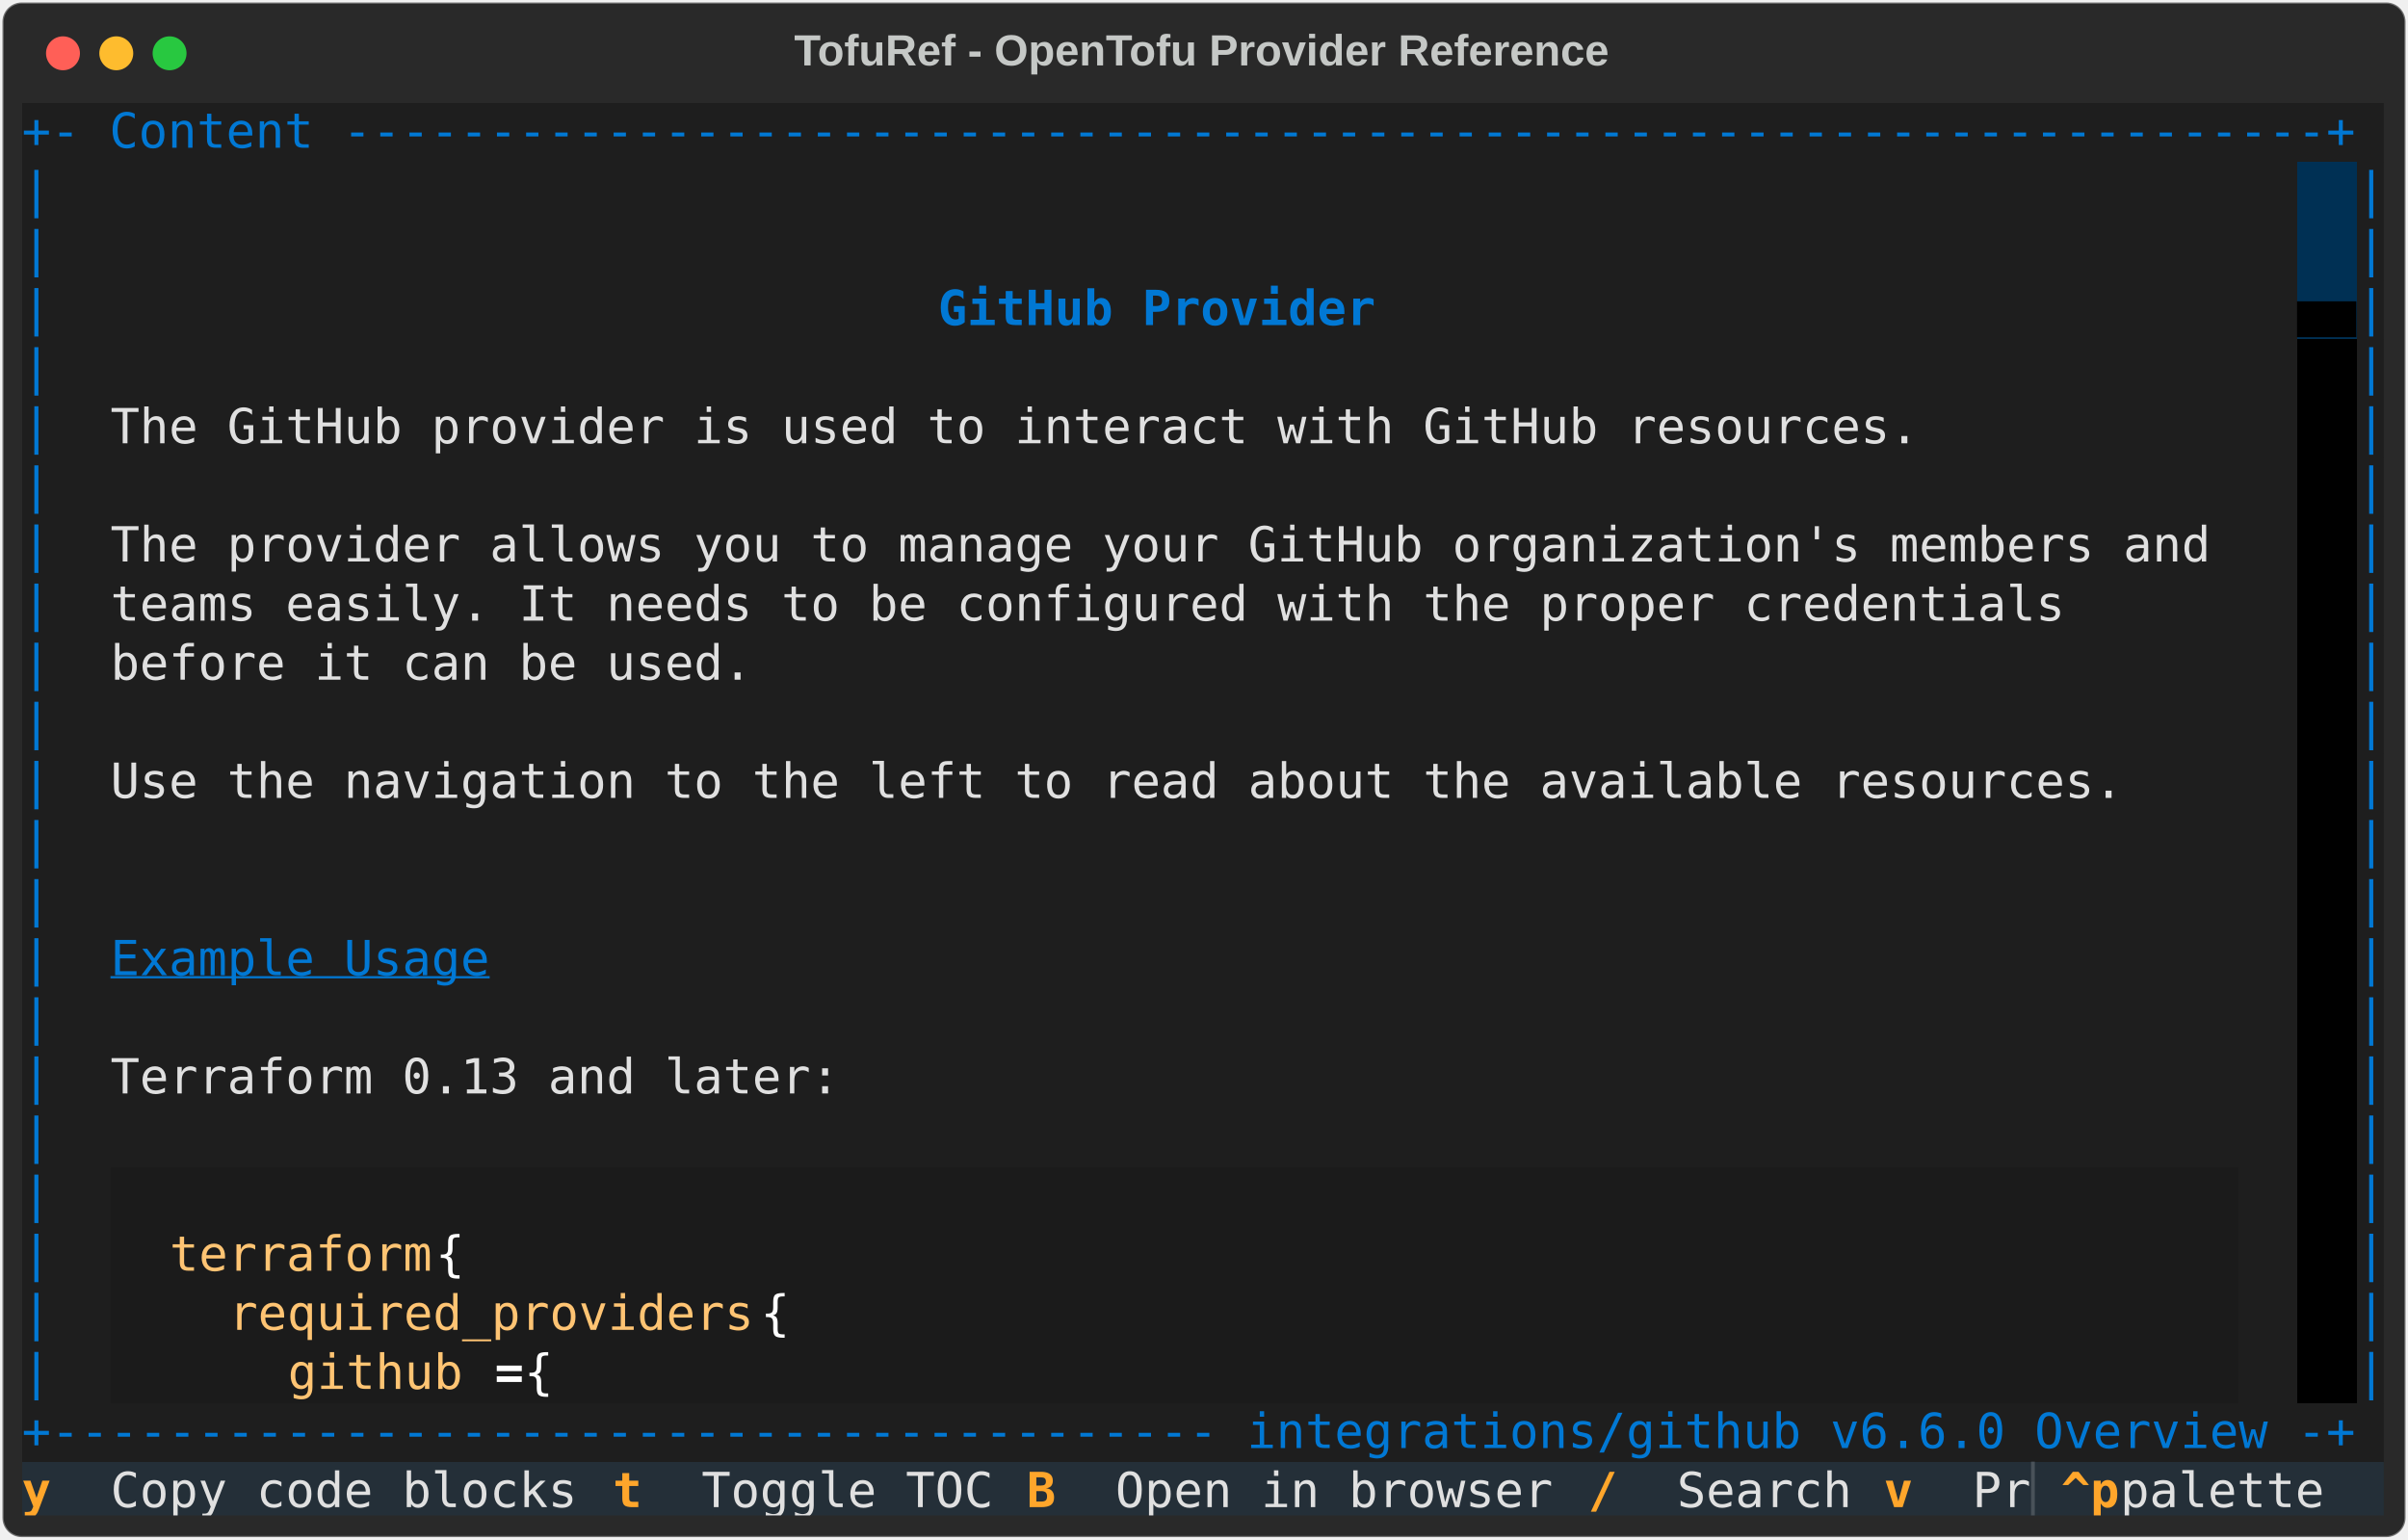
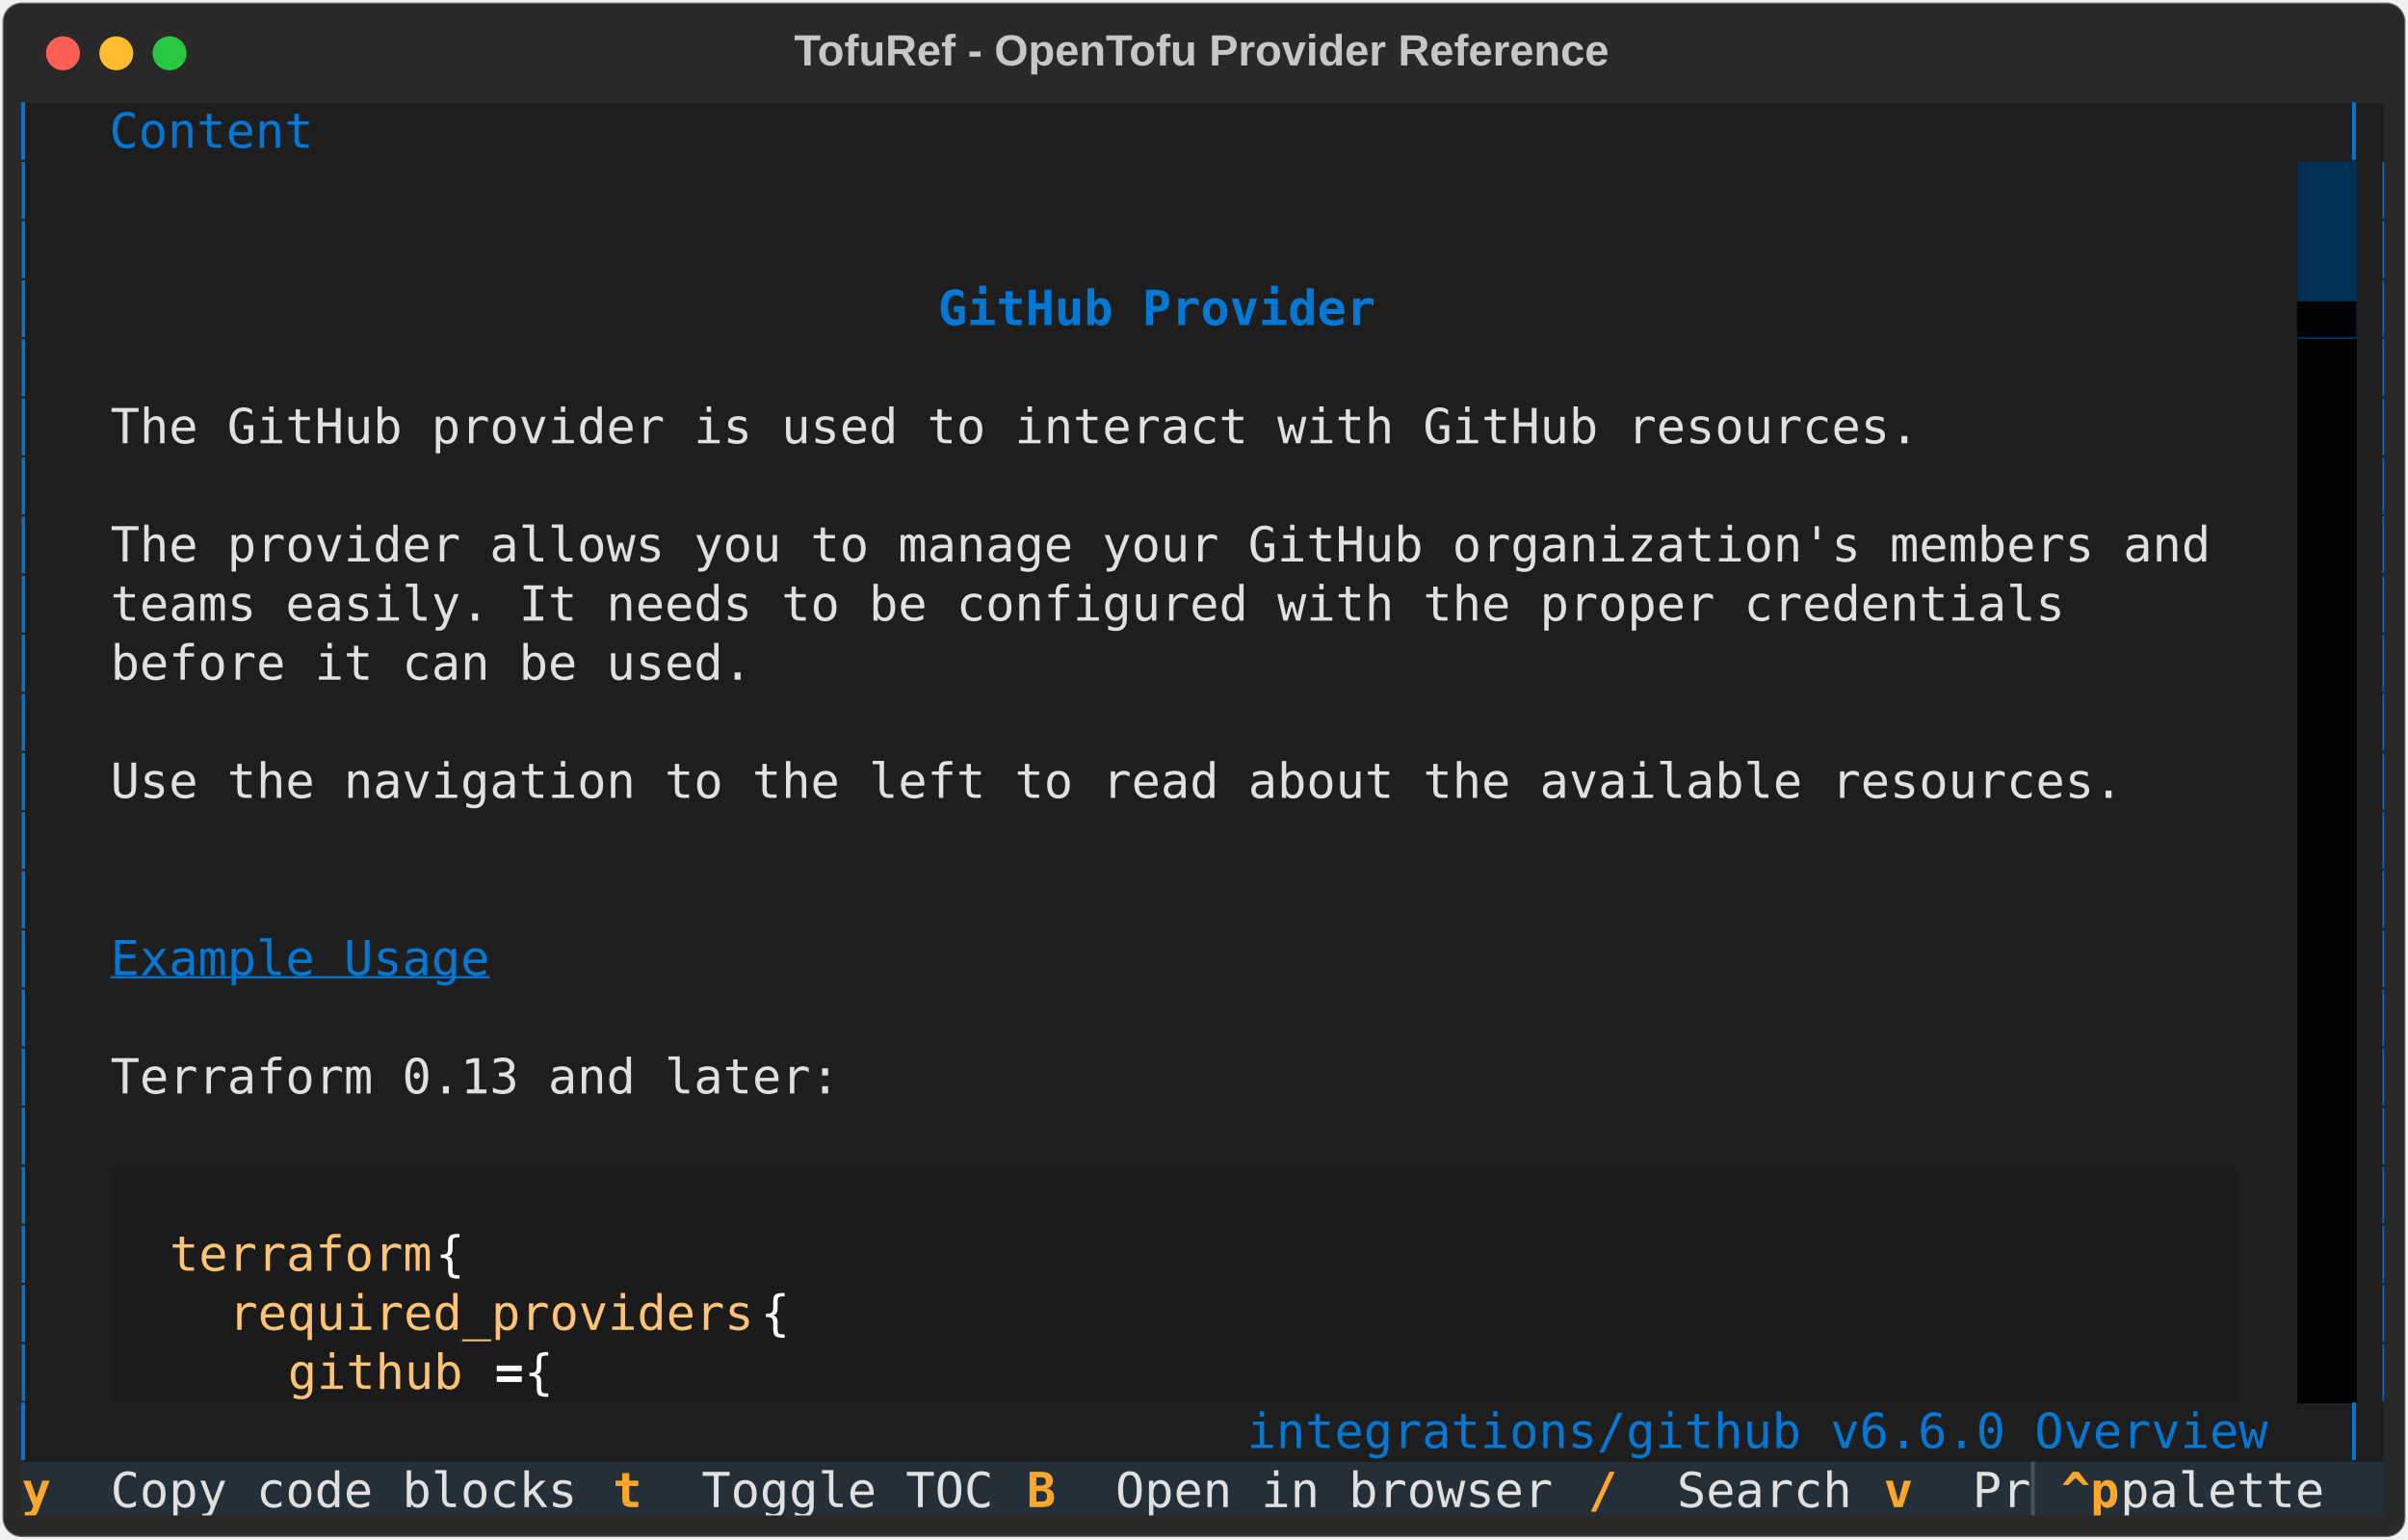
<svg xmlns="http://www.w3.org/2000/svg" class="rich-terminal" viewBox="0 0 994 635.6">
  <style>

    @font-face {
        font-family: "Fira Code";
        src: local("FiraCode-Regular"),
                url("https://cdnjs.cloudflare.com/ajax/libs/firacode/6.2.0/woff2/FiraCode-Regular.woff2") format("woff2"),
                url("https://cdnjs.cloudflare.com/ajax/libs/firacode/6.2.0/woff/FiraCode-Regular.woff") format("woff");
        font-style: normal;
        font-weight: 400;
    }
    @font-face {
        font-family: "Fira Code";
        src: local("FiraCode-Bold"),
                url("https://cdnjs.cloudflare.com/ajax/libs/firacode/6.2.0/woff2/FiraCode-Bold.woff2") format("woff2"),
                url("https://cdnjs.cloudflare.com/ajax/libs/firacode/6.2.0/woff/FiraCode-Bold.woff") format("woff");
        font-style: bold;
        font-weight: 700;
    }

    .terminal-matrix {
        font-family: Fira Code, monospace;
        font-size: 20px;
        line-height: 24.4px;
        font-variant-east-asian: full-width;
    }

    .terminal-title {
        font-size: 18px;
        font-weight: bold;
        font-family: arial;
    }

    .terminal-r1 { fill: #0178d4 }
.terminal-r2 { fill: #c5c8c6 }
.terminal-r3 { fill: #1e1e1e }
.terminal-r4 { fill: #0178d4;font-weight: bold }
.terminal-r5 { fill: #000000 }
.terminal-r6 { fill: #e0e0e0 }
.terminal-r7 { fill: #0178d4;text-decoration: underline; }
.terminal-r8 { fill: #ffc473 }
.terminal-r9 { fill: #ffffff }
.terminal-r10 { fill: #d2d2d2 }
.terminal-r11 { fill: #ffffff;font-weight: bold }
.terminal-r12 { fill: #ffa62b;font-weight: bold }
.terminal-r13 { fill: #495259 }
    </style>
  <defs>
    <clipPath id="terminal-clip-terminal">
      <rect x="0" y="0" width="975.0" height="584.6" />
    </clipPath>
    <clipPath id="terminal-line-0">
      <rect x="0" y="1.5" width="976" height="24.65" />
    </clipPath>
    <clipPath id="terminal-line-1">
      <rect x="0" y="25.9" width="976" height="24.65" />
    </clipPath>
    <clipPath id="terminal-line-2">
      <rect x="0" y="50.3" width="976" height="24.65" />
    </clipPath>
    <clipPath id="terminal-line-3">
      <rect x="0" y="74.7" width="976" height="24.65" />
    </clipPath>
    <clipPath id="terminal-line-4">
      <rect x="0" y="99.1" width="976" height="24.65" />
    </clipPath>
    <clipPath id="terminal-line-5">
      <rect x="0" y="123.5" width="976" height="24.65" />
    </clipPath>
    <clipPath id="terminal-line-6">
      <rect x="0" y="147.9" width="976" height="24.65" />
    </clipPath>
    <clipPath id="terminal-line-7">
      <rect x="0" y="172.3" width="976" height="24.65" />
    </clipPath>
    <clipPath id="terminal-line-8">
      <rect x="0" y="196.7" width="976" height="24.65" />
    </clipPath>
    <clipPath id="terminal-line-9">
      <rect x="0" y="221.1" width="976" height="24.65" />
    </clipPath>
    <clipPath id="terminal-line-10">
      <rect x="0" y="245.5" width="976" height="24.65" />
    </clipPath>
    <clipPath id="terminal-line-11">
      <rect x="0" y="269.9" width="976" height="24.65" />
    </clipPath>
    <clipPath id="terminal-line-12">
      <rect x="0" y="294.3" width="976" height="24.65" />
    </clipPath>
    <clipPath id="terminal-line-13">
      <rect x="0" y="318.7" width="976" height="24.65" />
    </clipPath>
    <clipPath id="terminal-line-14">
      <rect x="0" y="343.1" width="976" height="24.65" />
    </clipPath>
    <clipPath id="terminal-line-15">
      <rect x="0" y="367.5" width="976" height="24.65" />
    </clipPath>
    <clipPath id="terminal-line-16">
      <rect x="0" y="391.9" width="976" height="24.65" />
    </clipPath>
    <clipPath id="terminal-line-17">
      <rect x="0" y="416.3" width="976" height="24.65" />
    </clipPath>
    <clipPath id="terminal-line-18">
      <rect x="0" y="440.7" width="976" height="24.65" />
    </clipPath>
    <clipPath id="terminal-line-19">
      <rect x="0" y="465.1" width="976" height="24.65" />
    </clipPath>
    <clipPath id="terminal-line-20">
      <rect x="0" y="489.5" width="976" height="24.65" />
    </clipPath>
    <clipPath id="terminal-line-21">
      <rect x="0" y="513.9" width="976" height="24.65" />
    </clipPath>
    <clipPath id="terminal-line-22">
      <rect x="0" y="538.3" width="976" height="24.65" />
    </clipPath>
  </defs>
  <rect fill="#292929" stroke="rgba(255,255,255,0.35)" stroke-width="1" x="1" y="1" width="992" height="633.6" rx="8" />
  <text class="terminal-title" fill="#c5c8c6" text-anchor="middle" x="496" y="27">TofuRef - OpenTofu Provider Reference</text>
  <g transform="translate(26,22)">
    <circle cx="0" cy="0" r="7" fill="#ff5f57" />
    <circle cx="22" cy="0" r="7" fill="#febc2e" />
    <circle cx="44" cy="0" r="7" fill="#28c840" />
  </g>
  <g transform="translate(9, 41)" clip-path="url(#terminal-clip-terminal)">
    <rect fill="#1e1e1e" x="0" y="1.5" width="976" height="24.65" shape-rendering="crispEdges" />
    <rect fill="#1e1e1e" x="0" y="25.9" width="12.2" height="24.65" shape-rendering="crispEdges" />
    <rect fill="#1e1e1e" x="12.2" y="25.9" width="927.2" height="24.65" shape-rendering="crispEdges" />
    <rect fill="#003054" x="939.4" y="25.9" width="24.4" height="24.65" shape-rendering="crispEdges" />
    <rect fill="#1e1e1e" x="963.8" y="25.9" width="12.2" height="24.65" shape-rendering="crispEdges" />
    <rect fill="#1e1e1e" x="0" y="50.3" width="12.2" height="24.65" shape-rendering="crispEdges" />
    <rect fill="#1e1e1e" x="12.2" y="50.3" width="927.2" height="24.65" shape-rendering="crispEdges" />
    <rect fill="#003054" x="939.4" y="50.3" width="24.4" height="24.65" shape-rendering="crispEdges" />
    <rect fill="#1e1e1e" x="963.8" y="50.3" width="12.2" height="24.65" shape-rendering="crispEdges" />
    <rect fill="#1e1e1e" x="0" y="74.7" width="12.2" height="24.65" shape-rendering="crispEdges" />
    <rect fill="#1e1e1e" x="12.2" y="74.7" width="24.4" height="24.65" shape-rendering="crispEdges" />
    <rect fill="#1e1e1e" x="36.6" y="74.7" width="341.6" height="24.65" shape-rendering="crispEdges" />
    <rect fill="#1e1e1e" x="378.2" y="74.7" width="183" height="24.65" shape-rendering="crispEdges" />
    <rect fill="#1e1e1e" x="561.2" y="74.7" width="353.8" height="24.65" shape-rendering="crispEdges" />
    <rect fill="#1e1e1e" x="915" y="74.7" width="24.4" height="24.65" shape-rendering="crispEdges" />
    <rect fill="#003054" x="939.4" y="74.7" width="24.4" height="24.65" shape-rendering="crispEdges" />
    <rect fill="#1e1e1e" x="963.8" y="74.7" width="12.2" height="24.65" shape-rendering="crispEdges" />
    <rect fill="#1e1e1e" x="0" y="99.1" width="12.2" height="24.65" shape-rendering="crispEdges" />
    <rect fill="#1e1e1e" x="12.2" y="99.1" width="927.2" height="24.65" shape-rendering="crispEdges" />
    <rect fill="#000000" x="939.4" y="99.1" width="24.4" height="24.65" shape-rendering="crispEdges" />
    <rect fill="#1e1e1e" x="963.8" y="99.1" width="12.2" height="24.65" shape-rendering="crispEdges" />
    <rect fill="#1e1e1e" x="0" y="123.5" width="12.2" height="24.65" shape-rendering="crispEdges" />
    <rect fill="#1e1e1e" x="12.2" y="123.5" width="24.4" height="24.65" shape-rendering="crispEdges" />
    <rect fill="#1e1e1e" x="36.6" y="123.5" width="756.4" height="24.65" shape-rendering="crispEdges" />
    <rect fill="#1e1e1e" x="793" y="123.5" width="146.4" height="24.65" shape-rendering="crispEdges" />
    <rect fill="#000000" x="939.4" y="123.5" width="24.4" height="24.65" shape-rendering="crispEdges" />
    <rect fill="#1e1e1e" x="963.8" y="123.5" width="12.2" height="24.65" shape-rendering="crispEdges" />
    <rect fill="#1e1e1e" x="0" y="147.9" width="12.2" height="24.65" shape-rendering="crispEdges" />
    <rect fill="#1e1e1e" x="12.2" y="147.9" width="927.2" height="24.65" shape-rendering="crispEdges" />
    <rect fill="#000000" x="939.4" y="147.9" width="24.4" height="24.65" shape-rendering="crispEdges" />
    <rect fill="#1e1e1e" x="963.8" y="147.9" width="12.2" height="24.65" shape-rendering="crispEdges" />
    <rect fill="#1e1e1e" x="0" y="172.3" width="12.2" height="24.65" shape-rendering="crispEdges" />
    <rect fill="#1e1e1e" x="12.2" y="172.3" width="24.4" height="24.65" shape-rendering="crispEdges" />
    <rect fill="#1e1e1e" x="36.6" y="172.3" width="878.4" height="24.65" shape-rendering="crispEdges" />
    <rect fill="#1e1e1e" x="915" y="172.3" width="24.4" height="24.65" shape-rendering="crispEdges" />
    <rect fill="#000000" x="939.4" y="172.3" width="24.4" height="24.65" shape-rendering="crispEdges" />
    <rect fill="#1e1e1e" x="963.8" y="172.3" width="12.2" height="24.65" shape-rendering="crispEdges" />
    <rect fill="#1e1e1e" x="0" y="196.7" width="12.2" height="24.65" shape-rendering="crispEdges" />
    <rect fill="#1e1e1e" x="12.2" y="196.7" width="24.4" height="24.65" shape-rendering="crispEdges" />
    <rect fill="#1e1e1e" x="36.6" y="196.7" width="817.4" height="24.65" shape-rendering="crispEdges" />
    <rect fill="#1e1e1e" x="854" y="196.7" width="85.4" height="24.65" shape-rendering="crispEdges" />
    <rect fill="#000000" x="939.4" y="196.7" width="24.4" height="24.65" shape-rendering="crispEdges" />
    <rect fill="#1e1e1e" x="963.8" y="196.7" width="12.2" height="24.65" shape-rendering="crispEdges" />
    <rect fill="#1e1e1e" x="0" y="221.1" width="12.2" height="24.65" shape-rendering="crispEdges" />
    <rect fill="#1e1e1e" x="12.2" y="221.1" width="24.4" height="24.65" shape-rendering="crispEdges" />
    <rect fill="#1e1e1e" x="36.6" y="221.1" width="268.4" height="24.65" shape-rendering="crispEdges" />
    <rect fill="#1e1e1e" x="305" y="221.1" width="634.4" height="24.65" shape-rendering="crispEdges" />
    <rect fill="#000000" x="939.4" y="221.1" width="24.4" height="24.65" shape-rendering="crispEdges" />
    <rect fill="#1e1e1e" x="963.8" y="221.1" width="12.2" height="24.65" shape-rendering="crispEdges" />
    <rect fill="#1e1e1e" x="0" y="245.5" width="12.2" height="24.65" shape-rendering="crispEdges" />
    <rect fill="#1e1e1e" x="12.2" y="245.5" width="927.2" height="24.65" shape-rendering="crispEdges" />
    <rect fill="#000000" x="939.4" y="245.5" width="24.4" height="24.65" shape-rendering="crispEdges" />
    <rect fill="#1e1e1e" x="963.8" y="245.5" width="12.2" height="24.65" shape-rendering="crispEdges" />
    <rect fill="#1e1e1e" x="0" y="269.9" width="12.2" height="24.65" shape-rendering="crispEdges" />
    <rect fill="#1e1e1e" x="12.2" y="269.9" width="24.4" height="24.65" shape-rendering="crispEdges" />
    <rect fill="#1e1e1e" x="36.6" y="269.9" width="841.8" height="24.65" shape-rendering="crispEdges" />
    <rect fill="#1e1e1e" x="878.4" y="269.9" width="61" height="24.65" shape-rendering="crispEdges" />
    <rect fill="#000000" x="939.4" y="269.9" width="24.4" height="24.65" shape-rendering="crispEdges" />
    <rect fill="#1e1e1e" x="963.8" y="269.9" width="12.2" height="24.65" shape-rendering="crispEdges" />
    <rect fill="#1e1e1e" x="0" y="294.3" width="12.2" height="24.65" shape-rendering="crispEdges" />
    <rect fill="#1e1e1e" x="12.2" y="294.3" width="927.2" height="24.65" shape-rendering="crispEdges" />
    <rect fill="#000000" x="939.4" y="294.3" width="24.4" height="24.65" shape-rendering="crispEdges" />
    <rect fill="#1e1e1e" x="963.8" y="294.3" width="12.2" height="24.65" shape-rendering="crispEdges" />
    <rect fill="#1e1e1e" x="0" y="318.7" width="12.2" height="24.65" shape-rendering="crispEdges" />
    <rect fill="#1e1e1e" x="12.2" y="318.7" width="927.2" height="24.65" shape-rendering="crispEdges" />
    <rect fill="#000000" x="939.4" y="318.7" width="24.4" height="24.65" shape-rendering="crispEdges" />
    <rect fill="#1e1e1e" x="963.8" y="318.7" width="12.2" height="24.65" shape-rendering="crispEdges" />
    <rect fill="#1e1e1e" x="0" y="343.1" width="12.2" height="24.65" shape-rendering="crispEdges" />
    <rect fill="#1e1e1e" x="12.2" y="343.1" width="24.4" height="24.65" shape-rendering="crispEdges" />
    <rect fill="#1e1e1e" x="36.6" y="343.1" width="158.6" height="24.65" shape-rendering="crispEdges" />
    <rect fill="#1e1e1e" x="195.2" y="343.1" width="744.2" height="24.65" shape-rendering="crispEdges" />
    <rect fill="#000000" x="939.4" y="343.1" width="24.4" height="24.65" shape-rendering="crispEdges" />
    <rect fill="#1e1e1e" x="963.8" y="343.1" width="12.2" height="24.65" shape-rendering="crispEdges" />
    <rect fill="#1e1e1e" x="0" y="367.5" width="12.2" height="24.65" shape-rendering="crispEdges" />
    <rect fill="#1e1e1e" x="12.2" y="367.5" width="927.2" height="24.65" shape-rendering="crispEdges" />
    <rect fill="#000000" x="939.4" y="367.5" width="24.4" height="24.65" shape-rendering="crispEdges" />
    <rect fill="#1e1e1e" x="963.8" y="367.5" width="12.2" height="24.65" shape-rendering="crispEdges" />
    <rect fill="#1e1e1e" x="0" y="391.9" width="12.2" height="24.65" shape-rendering="crispEdges" />
    <rect fill="#1e1e1e" x="12.2" y="391.9" width="24.4" height="24.65" shape-rendering="crispEdges" />
    <rect fill="#1e1e1e" x="36.6" y="391.9" width="305" height="24.65" shape-rendering="crispEdges" />
    <rect fill="#1e1e1e" x="341.6" y="391.9" width="597.8" height="24.65" shape-rendering="crispEdges" />
    <rect fill="#000000" x="939.4" y="391.9" width="24.4" height="24.65" shape-rendering="crispEdges" />
    <rect fill="#1e1e1e" x="963.8" y="391.9" width="12.2" height="24.65" shape-rendering="crispEdges" />
    <rect fill="#1e1e1e" x="0" y="416.3" width="12.2" height="24.65" shape-rendering="crispEdges" />
    <rect fill="#1e1e1e" x="12.2" y="416.3" width="927.2" height="24.65" shape-rendering="crispEdges" />
    <rect fill="#000000" x="939.4" y="416.3" width="24.4" height="24.65" shape-rendering="crispEdges" />
    <rect fill="#1e1e1e" x="963.8" y="416.3" width="12.2" height="24.65" shape-rendering="crispEdges" />
    <rect fill="#1e1e1e" x="0" y="440.7" width="12.2" height="24.65" shape-rendering="crispEdges" />
    <rect fill="#1e1e1e" x="12.2" y="440.7" width="24.4" height="24.65" shape-rendering="crispEdges" />
    <rect fill="#1b1b1b" x="36.6" y="440.7" width="878.4" height="24.65" shape-rendering="crispEdges" />
    <rect fill="#1e1e1e" x="915" y="440.7" width="24.4" height="24.65" shape-rendering="crispEdges" />
    <rect fill="#000000" x="939.4" y="440.7" width="24.4" height="24.65" shape-rendering="crispEdges" />
    <rect fill="#1e1e1e" x="963.8" y="440.7" width="12.2" height="24.65" shape-rendering="crispEdges" />
    <rect fill="#1e1e1e" x="0" y="465.1" width="12.2" height="24.65" shape-rendering="crispEdges" />
    <rect fill="#1e1e1e" x="12.2" y="465.1" width="24.4" height="24.65" shape-rendering="crispEdges" />
    <rect fill="#1b1b1b" x="36.6" y="465.1" width="24.4" height="24.65" shape-rendering="crispEdges" />
    <rect fill="#1b1b1b" x="61" y="465.1" width="109.8" height="24.65" shape-rendering="crispEdges" />
    <rect fill="#1b1b1b" x="170.8" y="465.1" width="24.4" height="24.65" shape-rendering="crispEdges" />
    <rect fill="#1b1b1b" x="195.2" y="465.1" width="549" height="24.65" shape-rendering="crispEdges" />
    <rect fill="#1b1b1b" x="744.2" y="465.1" width="170.8" height="24.65" shape-rendering="crispEdges" />
    <rect fill="#1e1e1e" x="915" y="465.1" width="24.4" height="24.65" shape-rendering="crispEdges" />
    <rect fill="#000000" x="939.4" y="465.1" width="24.4" height="24.65" shape-rendering="crispEdges" />
    <rect fill="#1e1e1e" x="963.8" y="465.1" width="12.2" height="24.65" shape-rendering="crispEdges" />
    <rect fill="#1e1e1e" x="0" y="489.5" width="12.2" height="24.65" shape-rendering="crispEdges" />
    <rect fill="#1e1e1e" x="12.2" y="489.5" width="24.4" height="24.65" shape-rendering="crispEdges" />
    <rect fill="#1b1b1b" x="36.6" y="489.5" width="24.4" height="24.65" shape-rendering="crispEdges" />
    <rect fill="#1b1b1b" x="61" y="489.5" width="24.4" height="24.65" shape-rendering="crispEdges" />
    <rect fill="#1b1b1b" x="85.4" y="489.5" width="219.6" height="24.65" shape-rendering="crispEdges" />
    <rect fill="#1b1b1b" x="305" y="489.5" width="24.4" height="24.65" shape-rendering="crispEdges" />
    <rect fill="#1b1b1b" x="329.4" y="489.5" width="414.8" height="24.65" shape-rendering="crispEdges" />
    <rect fill="#1b1b1b" x="744.2" y="489.5" width="170.8" height="24.65" shape-rendering="crispEdges" />
    <rect fill="#1e1e1e" x="915" y="489.5" width="24.4" height="24.65" shape-rendering="crispEdges" />
    <rect fill="#000000" x="939.4" y="489.5" width="24.4" height="24.65" shape-rendering="crispEdges" />
    <rect fill="#1e1e1e" x="963.8" y="489.5" width="12.2" height="24.65" shape-rendering="crispEdges" />
    <rect fill="#1e1e1e" x="0" y="513.9" width="12.2" height="24.65" shape-rendering="crispEdges" />
    <rect fill="#1e1e1e" x="12.2" y="513.9" width="24.4" height="24.65" shape-rendering="crispEdges" />
    <rect fill="#1b1b1b" x="36.6" y="513.9" width="24.4" height="24.65" shape-rendering="crispEdges" />
    <rect fill="#1b1b1b" x="61" y="513.9" width="48.8" height="24.65" shape-rendering="crispEdges" />
    <rect fill="#1b1b1b" x="109.8" y="513.9" width="73.2" height="24.65" shape-rendering="crispEdges" />
    <rect fill="#1b1b1b" x="183" y="513.9" width="12.2" height="24.65" shape-rendering="crispEdges" />
    <rect fill="#1b1b1b" x="195.2" y="513.9" width="12.2" height="24.65" shape-rendering="crispEdges" />
    <rect fill="#1b1b1b" x="207.4" y="513.9" width="24.4" height="24.65" shape-rendering="crispEdges" />
    <rect fill="#1b1b1b" x="231.8" y="513.9" width="512.4" height="24.65" shape-rendering="crispEdges" />
    <rect fill="#1b1b1b" x="744.2" y="513.9" width="170.8" height="24.65" shape-rendering="crispEdges" />
    <rect fill="#1e1e1e" x="915" y="513.9" width="24.4" height="24.65" shape-rendering="crispEdges" />
    <rect fill="#000000" x="939.4" y="513.9" width="24.4" height="24.65" shape-rendering="crispEdges" />
    <rect fill="#1e1e1e" x="963.8" y="513.9" width="12.2" height="24.65" shape-rendering="crispEdges" />
    <rect fill="#1e1e1e" x="0" y="538.3" width="976" height="24.65" shape-rendering="crispEdges" />
    <rect fill="#242f38" x="0" y="562.7" width="36.6" height="24.65" shape-rendering="crispEdges" />
    <rect fill="#242f38" x="36.6" y="562.7" width="207.4" height="24.65" shape-rendering="crispEdges" />
    <rect fill="#242f38" x="244" y="562.7" width="36.6" height="24.65" shape-rendering="crispEdges" />
    <rect fill="#242f38" x="280.6" y="562.7" width="134.2" height="24.65" shape-rendering="crispEdges" />
    <rect fill="#242f38" x="414.8" y="562.7" width="36.6" height="24.65" shape-rendering="crispEdges" />
    <rect fill="#242f38" x="451.4" y="562.7" width="195.2" height="24.65" shape-rendering="crispEdges" />
    <rect fill="#242f38" x="646.6" y="562.7" width="36.6" height="24.65" shape-rendering="crispEdges" />
    <rect fill="#242f38" x="683.2" y="562.7" width="85.4" height="24.65" shape-rendering="crispEdges" />
    <rect fill="#242f38" x="768.6" y="562.7" width="36.6" height="24.65" shape-rendering="crispEdges" />
    <rect fill="#242f38" x="805.2" y="562.7" width="24.4" height="24.65" shape-rendering="crispEdges" />
    <rect fill="#242f38" x="829.6" y="562.7" width="12.2" height="24.65" shape-rendering="crispEdges" />
    <rect fill="#242f38" x="841.8" y="562.7" width="24.4" height="24.65" shape-rendering="crispEdges" />
    <rect fill="#242f38" x="866.2" y="562.7" width="97.6" height="24.65" shape-rendering="crispEdges" />
    <rect fill="#242f38" x="963.8" y="562.7" width="12.2" height="24.65" shape-rendering="crispEdges" />
    <g class="terminal-matrix">
-       <text class="terminal-r1" x="0" y="20" textLength="976" clip-path="url(#terminal-line-0)">+- Content --------------------------------------------------------------------+</text>
+       <text class="terminal-r1" x="0" y="20" textLength="976" clip-path="url(#terminal-line-0)">▏  Content                                                                     ▕</text>
      <text class="terminal-r2" x="976" y="20" textLength="12.2" clip-path="url(#terminal-line-0)">
</text>
-       <text class="terminal-r1" x="0" y="44.4" textLength="12.2" clip-path="url(#terminal-line-1)">|</text>
-       <text class="terminal-r1" x="963.8" y="44.4" textLength="12.2" clip-path="url(#terminal-line-1)">|</text>
+       <text class="terminal-r1" x="0" y="44.4" textLength="12.2" clip-path="url(#terminal-line-1)">▏</text>
+       <text class="terminal-r1" x="963.8" y="44.4" textLength="12.2" clip-path="url(#terminal-line-1)">▕</text>
      <text class="terminal-r2" x="976" y="44.4" textLength="12.2" clip-path="url(#terminal-line-1)">
</text>
-       <text class="terminal-r1" x="0" y="68.8" textLength="12.2" clip-path="url(#terminal-line-2)">|</text>
-       <text class="terminal-r1" x="963.8" y="68.8" textLength="12.2" clip-path="url(#terminal-line-2)">|</text>
+       <text class="terminal-r1" x="0" y="68.8" textLength="12.2" clip-path="url(#terminal-line-2)">▏</text>
+       <text class="terminal-r1" x="963.8" y="68.8" textLength="12.2" clip-path="url(#terminal-line-2)">▕</text>
      <text class="terminal-r2" x="976" y="68.8" textLength="12.2" clip-path="url(#terminal-line-2)">
</text>
-       <text class="terminal-r1" x="0" y="93.2" textLength="12.2" clip-path="url(#terminal-line-3)">|</text>
+       <text class="terminal-r1" x="0" y="93.2" textLength="12.2" clip-path="url(#terminal-line-3)">▏</text>
      <text class="terminal-r4" x="378.2" y="93.2" textLength="183" clip-path="url(#terminal-line-3)">GitHub Provider</text>
      <text class="terminal-r5" x="939.4" y="93.2" textLength="24.4" clip-path="url(#terminal-line-3)">▅▅</text>
-       <text class="terminal-r1" x="963.8" y="93.2" textLength="12.2" clip-path="url(#terminal-line-3)">|</text>
+       <text class="terminal-r1" x="963.8" y="93.2" textLength="12.2" clip-path="url(#terminal-line-3)">▕</text>
      <text class="terminal-r2" x="976" y="93.2" textLength="12.2" clip-path="url(#terminal-line-3)">
</text>
-       <text class="terminal-r1" x="0" y="117.6" textLength="12.2" clip-path="url(#terminal-line-4)">|</text>
-       <text class="terminal-r1" x="963.8" y="117.6" textLength="12.2" clip-path="url(#terminal-line-4)">|</text>
+       <text class="terminal-r1" x="0" y="117.6" textLength="12.2" clip-path="url(#terminal-line-4)">▏</text>
+       <text class="terminal-r1" x="963.8" y="117.6" textLength="12.2" clip-path="url(#terminal-line-4)">▕</text>
      <text class="terminal-r2" x="976" y="117.6" textLength="12.2" clip-path="url(#terminal-line-4)">
</text>
-       <text class="terminal-r1" x="0" y="142" textLength="12.2" clip-path="url(#terminal-line-5)">|</text>
+       <text class="terminal-r1" x="0" y="142" textLength="12.2" clip-path="url(#terminal-line-5)">▏</text>
      <text class="terminal-r6" x="36.6" y="142" textLength="756.4" clip-path="url(#terminal-line-5)">The GitHub provider is used to interact with GitHub resources.</text>
-       <text class="terminal-r1" x="963.8" y="142" textLength="12.2" clip-path="url(#terminal-line-5)">|</text>
+       <text class="terminal-r1" x="963.8" y="142" textLength="12.2" clip-path="url(#terminal-line-5)">▕</text>
      <text class="terminal-r2" x="976" y="142" textLength="12.2" clip-path="url(#terminal-line-5)">
</text>
-       <text class="terminal-r1" x="0" y="166.4" textLength="12.2" clip-path="url(#terminal-line-6)">|</text>
-       <text class="terminal-r1" x="963.8" y="166.4" textLength="12.2" clip-path="url(#terminal-line-6)">|</text>
+       <text class="terminal-r1" x="0" y="166.4" textLength="12.2" clip-path="url(#terminal-line-6)">▏</text>
+       <text class="terminal-r1" x="963.8" y="166.4" textLength="12.2" clip-path="url(#terminal-line-6)">▕</text>
      <text class="terminal-r2" x="976" y="166.4" textLength="12.2" clip-path="url(#terminal-line-6)">
</text>
-       <text class="terminal-r1" x="0" y="190.8" textLength="12.2" clip-path="url(#terminal-line-7)">|</text>
+       <text class="terminal-r1" x="0" y="190.8" textLength="12.2" clip-path="url(#terminal-line-7)">▏</text>
      <text class="terminal-r6" x="36.6" y="190.8" textLength="878.4" clip-path="url(#terminal-line-7)">The provider allows you to manage your GitHub organization's members and</text>
-       <text class="terminal-r1" x="963.8" y="190.8" textLength="12.2" clip-path="url(#terminal-line-7)">|</text>
+       <text class="terminal-r1" x="963.8" y="190.8" textLength="12.2" clip-path="url(#terminal-line-7)">▕</text>
      <text class="terminal-r2" x="976" y="190.8" textLength="12.2" clip-path="url(#terminal-line-7)">
</text>
-       <text class="terminal-r1" x="0" y="215.2" textLength="12.2" clip-path="url(#terminal-line-8)">|</text>
+       <text class="terminal-r1" x="0" y="215.2" textLength="12.2" clip-path="url(#terminal-line-8)">▏</text>
      <text class="terminal-r6" x="36.6" y="215.2" textLength="817.4" clip-path="url(#terminal-line-8)">teams easily. It needs to be configured with the proper credentials</text>
-       <text class="terminal-r1" x="963.8" y="215.2" textLength="12.2" clip-path="url(#terminal-line-8)">|</text>
+       <text class="terminal-r1" x="963.8" y="215.2" textLength="12.2" clip-path="url(#terminal-line-8)">▕</text>
      <text class="terminal-r2" x="976" y="215.2" textLength="12.2" clip-path="url(#terminal-line-8)">
</text>
-       <text class="terminal-r1" x="0" y="239.6" textLength="12.2" clip-path="url(#terminal-line-9)">|</text>
+       <text class="terminal-r1" x="0" y="239.6" textLength="12.2" clip-path="url(#terminal-line-9)">▏</text>
      <text class="terminal-r6" x="36.6" y="239.6" textLength="268.4" clip-path="url(#terminal-line-9)">before it can be used.</text>
-       <text class="terminal-r1" x="963.8" y="239.6" textLength="12.2" clip-path="url(#terminal-line-9)">|</text>
+       <text class="terminal-r1" x="963.8" y="239.6" textLength="12.2" clip-path="url(#terminal-line-9)">▕</text>
      <text class="terminal-r2" x="976" y="239.6" textLength="12.2" clip-path="url(#terminal-line-9)">
</text>
-       <text class="terminal-r1" x="0" y="264" textLength="12.2" clip-path="url(#terminal-line-10)">|</text>
-       <text class="terminal-r1" x="963.8" y="264" textLength="12.2" clip-path="url(#terminal-line-10)">|</text>
+       <text class="terminal-r1" x="0" y="264" textLength="12.2" clip-path="url(#terminal-line-10)">▏</text>
+       <text class="terminal-r1" x="963.8" y="264" textLength="12.2" clip-path="url(#terminal-line-10)">▕</text>
      <text class="terminal-r2" x="976" y="264" textLength="12.2" clip-path="url(#terminal-line-10)">
</text>
-       <text class="terminal-r1" x="0" y="288.4" textLength="12.2" clip-path="url(#terminal-line-11)">|</text>
+       <text class="terminal-r1" x="0" y="288.4" textLength="12.2" clip-path="url(#terminal-line-11)">▏</text>
      <text class="terminal-r6" x="36.6" y="288.4" textLength="841.8" clip-path="url(#terminal-line-11)">Use the navigation to the left to read about the available resources.</text>
-       <text class="terminal-r1" x="963.8" y="288.4" textLength="12.2" clip-path="url(#terminal-line-11)">|</text>
+       <text class="terminal-r1" x="963.8" y="288.4" textLength="12.2" clip-path="url(#terminal-line-11)">▕</text>
      <text class="terminal-r2" x="976" y="288.4" textLength="12.2" clip-path="url(#terminal-line-11)">
</text>
-       <text class="terminal-r1" x="0" y="312.8" textLength="12.2" clip-path="url(#terminal-line-12)">|</text>
-       <text class="terminal-r1" x="963.8" y="312.8" textLength="12.2" clip-path="url(#terminal-line-12)">|</text>
+       <text class="terminal-r1" x="0" y="312.8" textLength="12.2" clip-path="url(#terminal-line-12)">▏</text>
+       <text class="terminal-r1" x="963.8" y="312.8" textLength="12.2" clip-path="url(#terminal-line-12)">▕</text>
      <text class="terminal-r2" x="976" y="312.8" textLength="12.2" clip-path="url(#terminal-line-12)">
</text>
-       <text class="terminal-r1" x="0" y="337.2" textLength="12.2" clip-path="url(#terminal-line-13)">|</text>
-       <text class="terminal-r1" x="963.8" y="337.2" textLength="12.2" clip-path="url(#terminal-line-13)">|</text>
+       <text class="terminal-r1" x="0" y="337.2" textLength="12.2" clip-path="url(#terminal-line-13)">▏</text>
+       <text class="terminal-r1" x="963.8" y="337.2" textLength="12.2" clip-path="url(#terminal-line-13)">▕</text>
      <text class="terminal-r2" x="976" y="337.2" textLength="12.2" clip-path="url(#terminal-line-13)">
</text>
-       <text class="terminal-r1" x="0" y="361.6" textLength="12.2" clip-path="url(#terminal-line-14)">|</text>
+       <text class="terminal-r1" x="0" y="361.6" textLength="12.2" clip-path="url(#terminal-line-14)">▏</text>
      <text class="terminal-r7" x="36.6" y="361.6" textLength="158.6" clip-path="url(#terminal-line-14)">Example Usage</text>
-       <text class="terminal-r1" x="963.8" y="361.6" textLength="12.2" clip-path="url(#terminal-line-14)">|</text>
+       <text class="terminal-r1" x="963.8" y="361.6" textLength="12.2" clip-path="url(#terminal-line-14)">▕</text>
      <text class="terminal-r2" x="976" y="361.6" textLength="12.2" clip-path="url(#terminal-line-14)">
</text>
-       <text class="terminal-r1" x="0" y="386" textLength="12.2" clip-path="url(#terminal-line-15)">|</text>
-       <text class="terminal-r1" x="963.8" y="386" textLength="12.2" clip-path="url(#terminal-line-15)">|</text>
+       <text class="terminal-r1" x="0" y="386" textLength="12.2" clip-path="url(#terminal-line-15)">▏</text>
+       <text class="terminal-r1" x="963.8" y="386" textLength="12.2" clip-path="url(#terminal-line-15)">▕</text>
      <text class="terminal-r2" x="976" y="386" textLength="12.2" clip-path="url(#terminal-line-15)">
</text>
-       <text class="terminal-r1" x="0" y="410.4" textLength="12.2" clip-path="url(#terminal-line-16)">|</text>
+       <text class="terminal-r1" x="0" y="410.4" textLength="12.2" clip-path="url(#terminal-line-16)">▏</text>
      <text class="terminal-r6" x="36.6" y="410.4" textLength="305" clip-path="url(#terminal-line-16)">Terraform 0.13 and later:</text>
-       <text class="terminal-r1" x="963.8" y="410.4" textLength="12.2" clip-path="url(#terminal-line-16)">|</text>
+       <text class="terminal-r1" x="963.8" y="410.4" textLength="12.2" clip-path="url(#terminal-line-16)">▕</text>
      <text class="terminal-r2" x="976" y="410.4" textLength="12.2" clip-path="url(#terminal-line-16)">
</text>
-       <text class="terminal-r1" x="0" y="434.8" textLength="12.2" clip-path="url(#terminal-line-17)">|</text>
-       <text class="terminal-r1" x="963.8" y="434.8" textLength="12.2" clip-path="url(#terminal-line-17)">|</text>
+       <text class="terminal-r1" x="0" y="434.8" textLength="12.2" clip-path="url(#terminal-line-17)">▏</text>
+       <text class="terminal-r1" x="963.8" y="434.8" textLength="12.2" clip-path="url(#terminal-line-17)">▕</text>
      <text class="terminal-r2" x="976" y="434.8" textLength="12.2" clip-path="url(#terminal-line-17)">
</text>
-       <text class="terminal-r1" x="0" y="459.2" textLength="12.2" clip-path="url(#terminal-line-18)">|</text>
-       <text class="terminal-r1" x="963.8" y="459.2" textLength="12.2" clip-path="url(#terminal-line-18)">|</text>
+       <text class="terminal-r1" x="0" y="459.2" textLength="12.2" clip-path="url(#terminal-line-18)">▏</text>
+       <text class="terminal-r1" x="963.8" y="459.2" textLength="12.2" clip-path="url(#terminal-line-18)">▕</text>
      <text class="terminal-r2" x="976" y="459.2" textLength="12.2" clip-path="url(#terminal-line-18)">
</text>
-       <text class="terminal-r1" x="0" y="483.6" textLength="12.2" clip-path="url(#terminal-line-19)">|</text>
+       <text class="terminal-r1" x="0" y="483.6" textLength="12.2" clip-path="url(#terminal-line-19)">▏</text>
      <text class="terminal-r8" x="61" y="483.6" textLength="109.8" clip-path="url(#terminal-line-19)">terraform</text>
      <text class="terminal-r9" x="170.8" y="483.6" textLength="24.4" clip-path="url(#terminal-line-19)"> {</text>
-       <text class="terminal-r1" x="963.8" y="483.6" textLength="12.2" clip-path="url(#terminal-line-19)">|</text>
+       <text class="terminal-r1" x="963.8" y="483.6" textLength="12.2" clip-path="url(#terminal-line-19)">▕</text>
      <text class="terminal-r2" x="976" y="483.6" textLength="12.2" clip-path="url(#terminal-line-19)">
</text>
-       <text class="terminal-r1" x="0" y="508" textLength="12.2" clip-path="url(#terminal-line-20)">|</text>
+       <text class="terminal-r1" x="0" y="508" textLength="12.2" clip-path="url(#terminal-line-20)">▏</text>
      <text class="terminal-r8" x="85.4" y="508" textLength="219.6" clip-path="url(#terminal-line-20)">required_providers</text>
      <text class="terminal-r9" x="305" y="508" textLength="24.4" clip-path="url(#terminal-line-20)"> {</text>
-       <text class="terminal-r1" x="963.8" y="508" textLength="12.2" clip-path="url(#terminal-line-20)">|</text>
+       <text class="terminal-r1" x="963.8" y="508" textLength="12.2" clip-path="url(#terminal-line-20)">▕</text>
      <text class="terminal-r2" x="976" y="508" textLength="12.2" clip-path="url(#terminal-line-20)">
</text>
-       <text class="terminal-r1" x="0" y="532.4" textLength="12.2" clip-path="url(#terminal-line-21)">|</text>
+       <text class="terminal-r1" x="0" y="532.4" textLength="12.2" clip-path="url(#terminal-line-21)">▏</text>
      <text class="terminal-r8" x="109.8" y="532.4" textLength="73.2" clip-path="url(#terminal-line-21)">github</text>
      <text class="terminal-r11" x="195.2" y="532.4" textLength="12.2" clip-path="url(#terminal-line-21)">=</text>
      <text class="terminal-r9" x="207.4" y="532.4" textLength="24.4" clip-path="url(#terminal-line-21)"> {</text>
-       <text class="terminal-r1" x="963.8" y="532.4" textLength="12.2" clip-path="url(#terminal-line-21)">|</text>
+       <text class="terminal-r1" x="963.8" y="532.4" textLength="12.2" clip-path="url(#terminal-line-21)">▕</text>
      <text class="terminal-r2" x="976" y="532.4" textLength="12.2" clip-path="url(#terminal-line-21)">
</text>
-       <text class="terminal-r1" x="0" y="556.8" textLength="976" clip-path="url(#terminal-line-22)">+---------------------------------------- integrations/github v6.6.0 Overview -+</text>
+       <text class="terminal-r1" x="0" y="556.8" textLength="976" clip-path="url(#terminal-line-22)">▏                                         integrations/github v6.6.0 Overview  ▕</text>
      <text class="terminal-r2" x="976" y="556.8" textLength="12.2" clip-path="url(#terminal-line-22)">
</text>
      <text class="terminal-r12" x="0" y="581.2" textLength="36.6" clip-path="url(#terminal-line-23)"> y </text>
      <text class="terminal-r6" x="36.6" y="581.2" textLength="207.4" clip-path="url(#terminal-line-23)">Copy code blocks </text>
      <text class="terminal-r12" x="244" y="581.2" textLength="36.6" clip-path="url(#terminal-line-23)"> t </text>
      <text class="terminal-r6" x="280.6" y="581.2" textLength="134.2" clip-path="url(#terminal-line-23)">Toggle TOC </text>
      <text class="terminal-r12" x="414.8" y="581.2" textLength="36.6" clip-path="url(#terminal-line-23)"> B </text>
      <text class="terminal-r6" x="451.4" y="581.2" textLength="195.2" clip-path="url(#terminal-line-23)">Open in browser </text>
      <text class="terminal-r12" x="646.6" y="581.2" textLength="36.6" clip-path="url(#terminal-line-23)"> / </text>
      <text class="terminal-r6" x="683.2" y="581.2" textLength="85.4" clip-path="url(#terminal-line-23)">Search </text>
      <text class="terminal-r12" x="768.6" y="581.2" textLength="36.6" clip-path="url(#terminal-line-23)"> v </text>
      <text class="terminal-r6" x="805.2" y="581.2" textLength="24.4" clip-path="url(#terminal-line-23)">Pr</text>
      <text class="terminal-r13" x="829.6" y="581.2" textLength="12.2" clip-path="url(#terminal-line-23)">▏</text>
      <text class="terminal-r12" x="841.8" y="581.2" textLength="24.4" clip-path="url(#terminal-line-23)">^p</text>
      <text class="terminal-r6" x="866.2" y="581.2" textLength="97.6" clip-path="url(#terminal-line-23)"> palette</text>
    </g>
  </g>
</svg>
